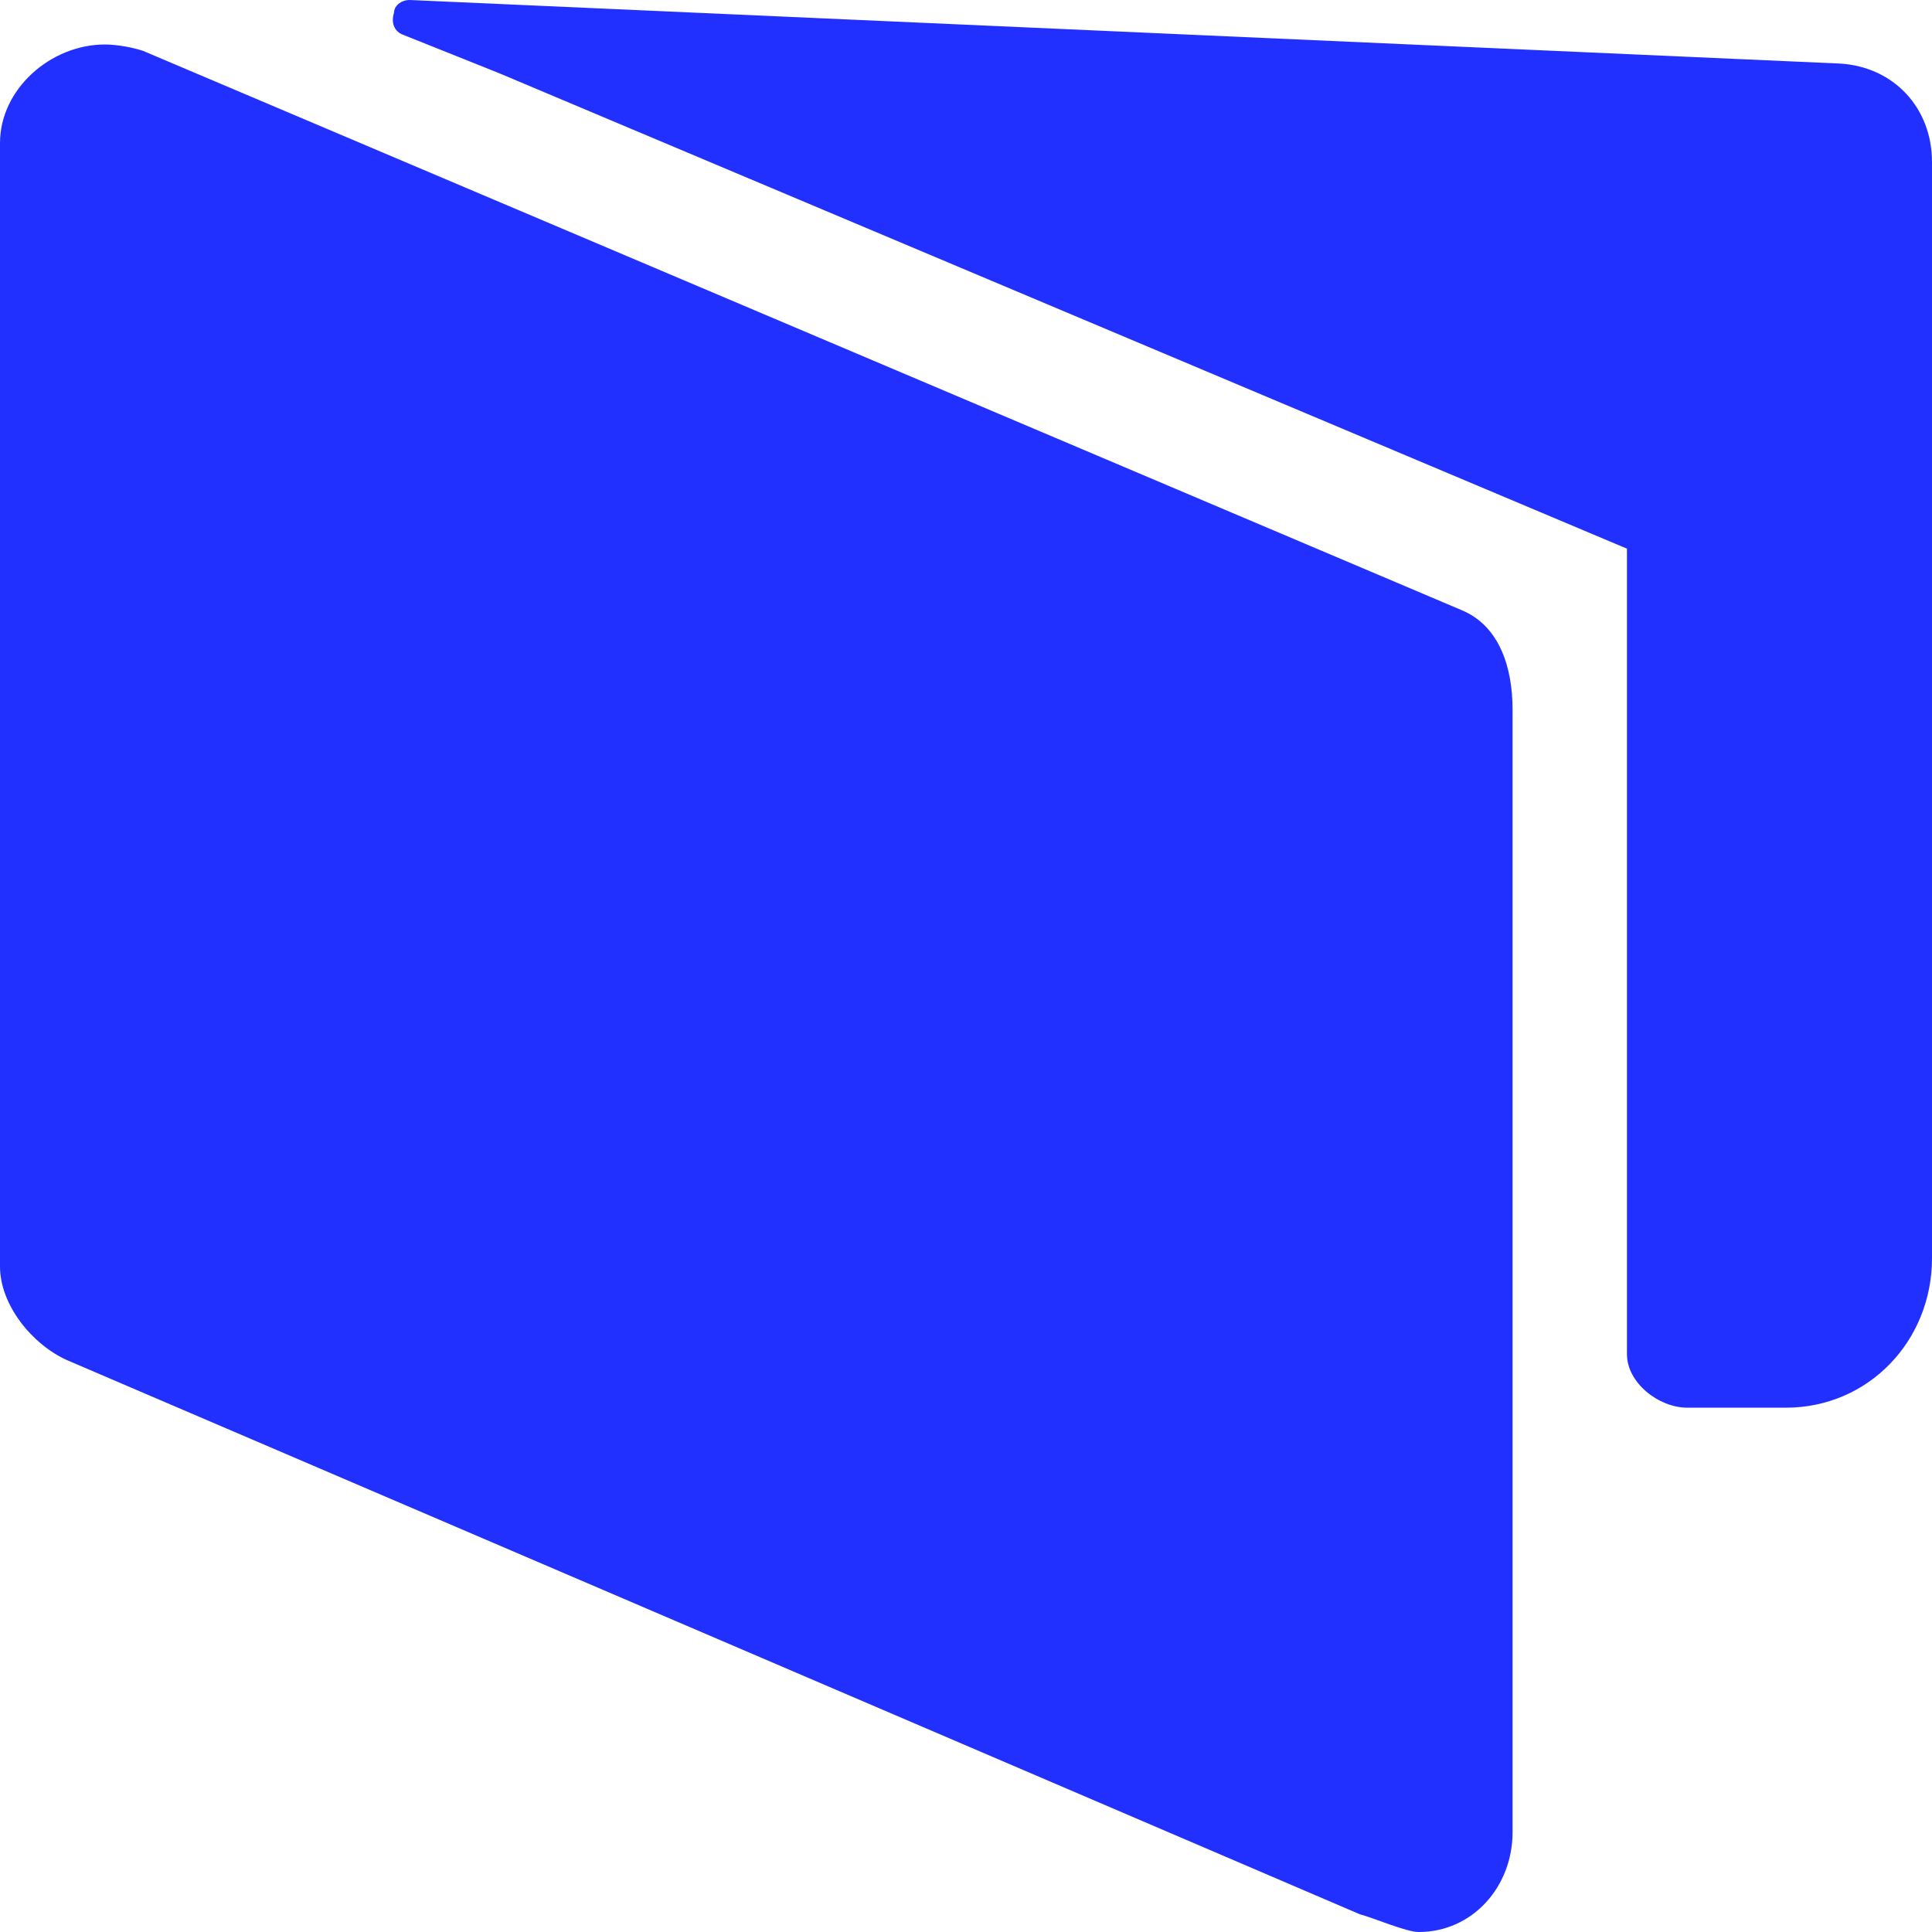
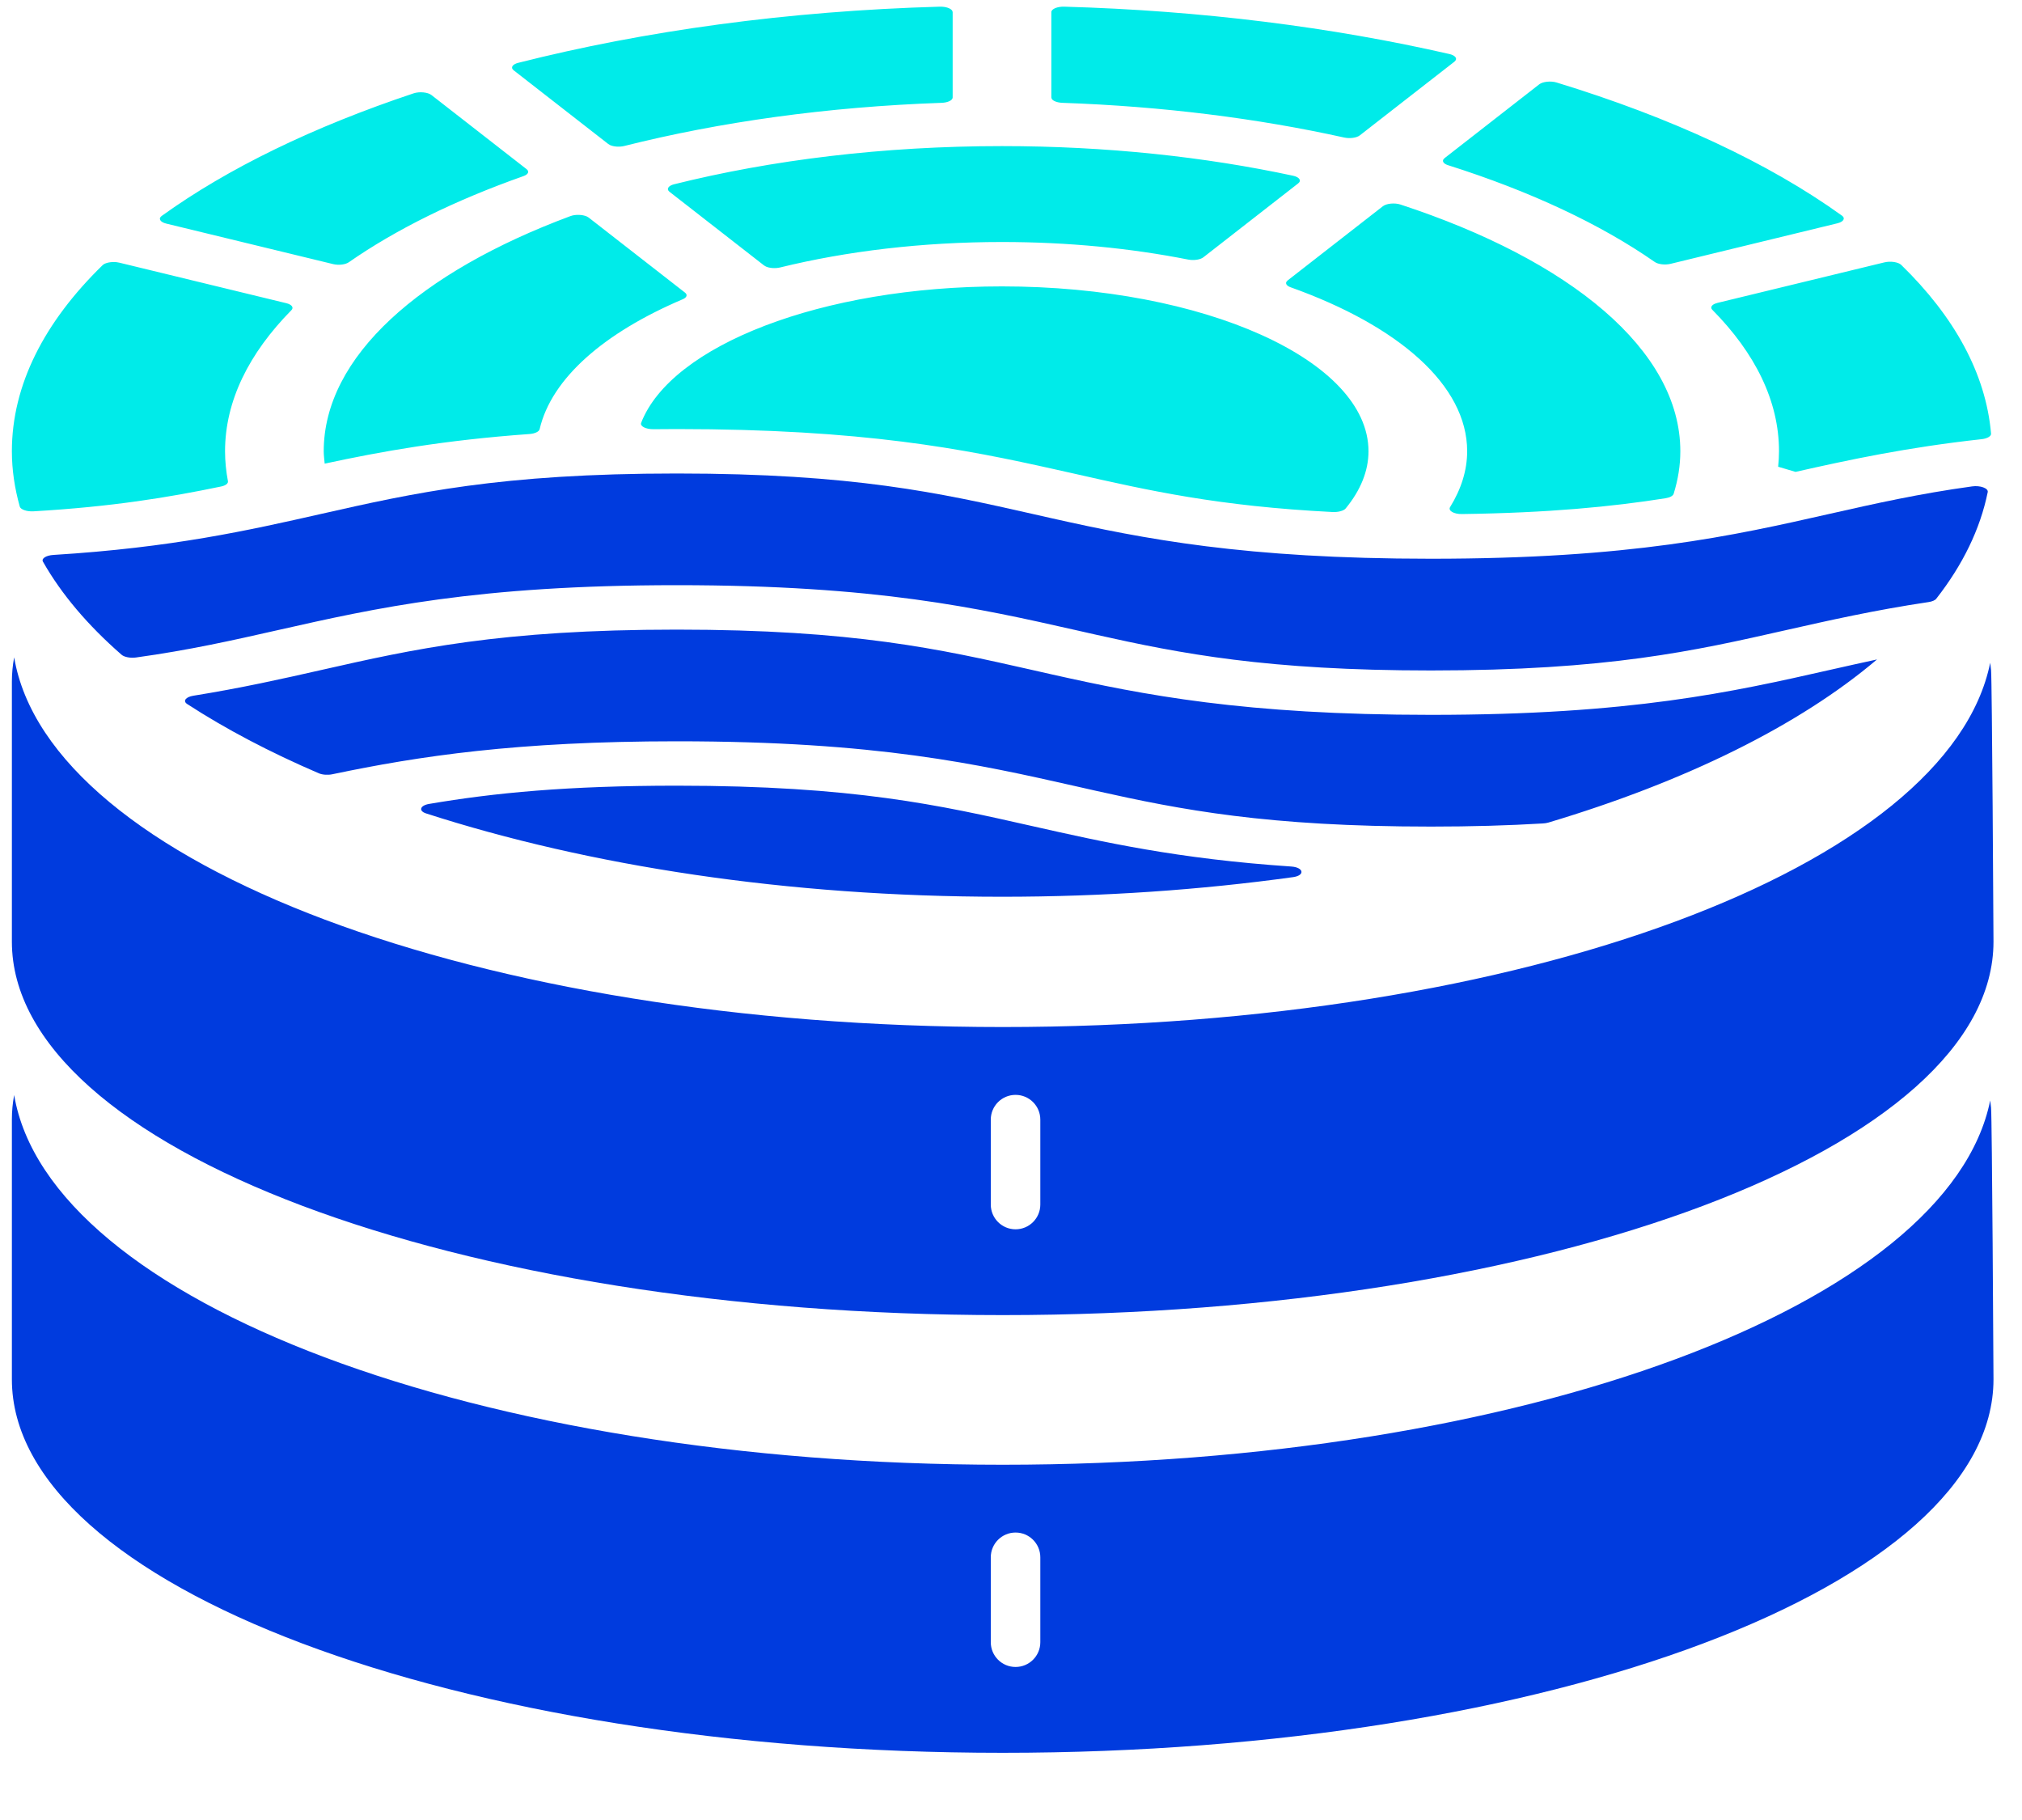
- <svg xmlns="http://www.w3.org/2000/svg" width="152px" height="152px" viewBox="0 0 152 152" version="1.1">
-   <g id="Page-1" stroke="none" stroke-width="1" fill="none" fill-rule="evenodd">
-     <path d="M8.25,3.5 C9.25,3.5 10.5,3.75 11.25,4 L115,48.006 C118,49.256 119,52.563 119,55.813 L119,144.167 C119,148.417 115.867,152 111.617,152 C110.617,152 107.991,150.858 106.991,150.608 L5.25,107 C2.5,105.75 -7.10542736e-15,102.645 -7.10542736e-15,99.645 L-7.10542736e-15,11.248 C-7.10542736e-15,6.998 4,3.5 8.25,3.5 Z M32.25,0 L144.75,5 C149,5.25 152,8.497 152,12.747 L152,98.994 C152,105.494 147,110.75 140.5,110.75 L132.75,110.75 C130.5,110.75 128,108.793 128,106.543 L128,43.166 L39.25,5.75 L31.75,2.75 C31,2.5 30.75,1.75 31,1 C31,0.5 31.5,0 32.25,0 Z" id="logo" fill="#2130FF" fill-rule="nonzero" />
+ <svg xmlns="http://www.w3.org/2000/svg" width="40px" height="36px" viewBox="0 0 40 36" version="1.1">
+   <g id="页面-1" stroke="none" stroke-width="1" fill="none" fill-rule="evenodd">
+     <g id="logo" transform="translate(0, 0.131931)">
+       <path d="M19.835,20.183 C30.12,20.183 38.554,17.011 39.371,12.977 C39.378,13.026 39.383,13.074 39.388,13.122 C39.407,13.334 39.436,18.277 39.436,18.494 C39.436,22.574 30.66,25.881 19.835,25.881 C9.011,25.881 0.235,22.574 0.235,18.494 L0.235,18.494 L0.235,13.352 C0.235,13.193 0.25,13.032 0.28,12.87 C0.968,16.955 9.46,20.183 19.835,20.183 Z M20.09,21.525 C19.819,21.525 19.6,21.744 19.6,22.015 L19.6,22.015 L19.6,23.694 C19.6,23.964 19.819,24.184 20.09,24.184 C20.361,24.184 20.58,23.964 20.58,23.694 L20.58,23.694 L20.58,22.015 C20.58,21.744 20.361,21.525 20.09,21.525 Z" id="形状结合" fill="#003BDE" />
+       <path d="M19.835,28.841 C30.12,28.841 38.554,25.669 39.371,21.635 C39.378,21.683 39.383,21.731 39.388,21.779 C39.407,21.992 39.436,26.935 39.436,27.151 C39.436,31.231 30.66,34.539 19.835,34.539 C9.011,34.539 0.235,31.231 0.235,27.151 L0.235,27.151 L0.235,22.01 C0.235,21.85 0.25,21.69 0.28,21.528 C0.968,25.613 9.46,28.841 19.835,28.841 Z M20.09,30.182 C19.819,30.182 19.6,30.402 19.6,30.672 L19.6,30.672 L19.6,32.351 C19.6,32.622 19.819,32.841 20.09,32.841 C20.361,32.841 20.58,32.622 20.58,32.351 L20.58,32.351 L20.58,30.672 C20.58,30.402 20.361,30.182 20.09,30.182 Z" id="形状结合备份" fill="#003BDE" />
+       <path d="M27.705,3.914 C31.056,5.012 33.241,6.79 33.241,8.794 C33.241,9.076 33.195,9.358 33.109,9.635 C33.097,9.675 33.036,9.709 32.951,9.723 C31.882,9.892 30.625,10.013 28.921,10.036 C28.759,10.039 28.643,9.969 28.686,9.899 C28.907,9.541 29.024,9.17 29.024,8.794 C29.024,7.482 27.658,6.31 25.533,5.551 C25.459,5.525 25.427,5.483 25.448,5.443 L25.473,5.415 L27.356,3.948 C27.427,3.892 27.59,3.876 27.705,3.914 Z M19.822,5.533 C23.82,5.533 27.072,6.996 27.072,8.794 C27.072,9.183 26.916,9.566 26.62,9.926 C26.582,9.972 26.473,10.001 26.363,9.996 C24.103,9.882 22.726,9.571 21.286,9.245 L20.884,9.155 C19.066,8.748 17.077,8.355 13.389,8.355 C13.231,8.355 13.077,8.356 12.926,8.358 C12.776,8.359 12.658,8.299 12.683,8.233 C13.276,6.702 16.251,5.533 19.822,5.533 Z M2.308,5.054 L2.362,5.064 L5.663,5.865 C5.772,5.891 5.816,5.951 5.766,6.002 C4.923,6.857 4.452,7.801 4.452,8.794 C4.452,8.991 4.472,9.188 4.509,9.385 C4.518,9.43 4.465,9.472 4.374,9.491 C3.336,9.707 2.21,9.892 0.663,9.982 C0.532,9.99 0.407,9.947 0.391,9.888 C0.291,9.53 0.235,9.165 0.235,8.794 C0.235,7.481 0.879,6.234 2.03,5.113 C2.079,5.065 2.199,5.042 2.308,5.054 Z M37.61,5.107 C38.661,6.13 39.285,7.258 39.388,8.446 C39.392,8.497 39.312,8.543 39.202,8.555 C37.713,8.719 36.589,8.961 35.52,9.202 C35.33,9.146 35.365,9.156 35.176,9.1 C35.187,8.998 35.193,8.896 35.193,8.794 C35.193,7.799 34.72,6.852 33.874,5.996 C33.832,5.954 33.855,5.905 33.927,5.875 L33.977,5.859 L37.277,5.058 C37.398,5.028 37.551,5.051 37.61,5.107 Z M11.609,4.15 L11.646,4.172 L13.551,5.656 C13.606,5.699 13.587,5.753 13.507,5.787 C11.952,6.448 10.91,7.35 10.675,8.358 C10.663,8.406 10.582,8.445 10.476,8.453 C8.787,8.574 7.547,8.797 6.423,9.039 C6.416,8.957 6.404,8.876 6.404,8.795 C6.404,6.924 8.307,5.25 11.286,4.142 C11.384,4.106 11.525,4.112 11.609,4.15 Z M19.822,2.758 C21.882,2.758 23.834,2.969 25.58,3.344 C25.687,3.367 25.737,3.422 25.705,3.471 L25.682,3.495 L23.805,4.958 C23.744,5.005 23.615,5.024 23.503,5.002 C22.375,4.779 21.131,4.655 19.822,4.655 C18.234,4.655 16.74,4.838 15.435,5.158 C15.34,5.181 15.226,5.173 15.153,5.141 L15.114,5.118 L13.245,3.662 C13.178,3.61 13.218,3.542 13.335,3.513 C15.259,3.033 17.47,2.758 19.822,2.758 Z M8.183,1.714 C8.298,1.676 8.463,1.692 8.534,1.747 L10.417,3.214 C10.476,3.26 10.45,3.318 10.357,3.351 C9.005,3.828 7.836,4.404 6.901,5.055 C6.834,5.102 6.7,5.119 6.59,5.092 L3.29,4.291 C3.168,4.262 3.126,4.191 3.199,4.139 C4.508,3.196 6.204,2.374 8.183,1.714 Z M30.793,1.5 C33.057,2.191 34.985,3.088 36.438,4.133 C36.501,4.178 36.479,4.236 36.395,4.27 L36.348,4.285 L33.047,5.087 C32.937,5.113 32.803,5.097 32.735,5.05 C31.658,4.3 30.268,3.649 28.647,3.136 C28.563,3.11 28.528,3.063 28.554,3.021 L28.577,2.996 L30.45,1.536 C30.52,1.482 30.679,1.465 30.793,1.5 Z M18.591,0 C18.709,-0.003 18.812,0.033 18.839,0.083 L18.846,0.109 L18.846,1.796 C18.846,1.852 18.75,1.898 18.627,1.902 C16.363,1.981 14.237,2.281 12.352,2.755 C12.257,2.779 12.143,2.771 12.069,2.738 L12.031,2.715 L10.162,1.259 C10.095,1.208 10.135,1.14 10.251,1.111 C12.746,0.479 15.576,0.085 18.591,0 Z M21.054,0 C23.782,0.077 26.359,0.407 28.674,0.937 C28.776,0.961 28.824,1.012 28.797,1.06 L28.772,1.088 L26.9,2.546 C26.837,2.595 26.702,2.613 26.589,2.588 C24.885,2.211 23.005,1.971 21.019,1.902 C20.915,1.898 20.831,1.866 20.806,1.823 L20.798,1.796 L20.798,0.108 C20.798,0.046 20.916,-0.004 21.054,0 Z" id="形状结合" fill="#00EBE9" />
+       <path d="M13.389,15.409 C16.887,15.409 18.598,15.796 20.41,16.206 C21.833,16.527 23.295,16.856 25.543,17.008 C25.792,17.025 25.821,17.184 25.58,17.218 C23.759,17.47 21.825,17.606 19.822,17.606 C15.576,17.606 11.642,16.995 8.43,15.958 C8.274,15.908 8.31,15.8 8.488,15.77 C9.766,15.552 11.224,15.409 13.389,15.409 Z M13.389,12.322 C16.887,12.322 18.598,12.708 20.41,13.118 L20.812,13.209 C22.63,13.616 24.619,14.008 28.307,14.008 C32.268,14.008 34.269,13.556 36.204,13.118 C36.515,13.048 36.821,12.979 37.132,12.912 C35.594,14.216 33.349,15.326 30.629,16.139 C30.597,16.148 30.561,16.154 30.523,16.156 C29.834,16.197 29.108,16.218 28.307,16.218 C25.068,16.218 23.361,15.886 21.688,15.512 L21.286,15.421 C19.351,14.984 17.35,14.531 13.389,14.531 C10.229,14.531 8.288,14.823 6.574,15.183 C6.485,15.202 6.378,15.194 6.307,15.164 C5.339,14.748 4.465,14.289 3.702,13.793 C3.612,13.734 3.675,13.654 3.823,13.63 C4.775,13.477 5.582,13.296 6.368,13.118 C8.18,12.708 9.891,12.322 13.389,12.322 Z M13.389,9.234 C16.887,9.234 18.598,9.621 20.41,10.03 L20.812,10.121 C22.63,10.528 24.619,10.92 28.307,10.92 C32.268,10.92 34.269,10.468 36.204,10.03 C37.099,9.828 37.96,9.634 39.013,9.489 C39.174,9.466 39.337,9.526 39.322,9.602 C39.173,10.334 38.828,11.041 38.304,11.711 C38.28,11.742 38.222,11.767 38.152,11.777 C37.073,11.938 36.188,12.139 35.327,12.333 C33.516,12.743 31.805,13.13 28.307,13.13 C25.068,13.13 23.361,12.798 21.688,12.424 L21.286,12.333 C19.351,11.896 17.35,11.443 13.389,11.443 C9.428,11.443 7.427,11.896 5.492,12.333 C4.599,12.535 3.741,12.728 2.693,12.873 C2.582,12.889 2.459,12.866 2.405,12.819 C1.741,12.24 1.216,11.623 0.85,10.978 C0.814,10.916 0.912,10.854 1.054,10.845 C3.41,10.699 4.91,10.36 6.368,10.03 C8.18,9.621 9.891,9.234 13.389,9.234 Z" id="形状结合" fill="#003BDE" />
+     </g>
  </g>
</svg>
